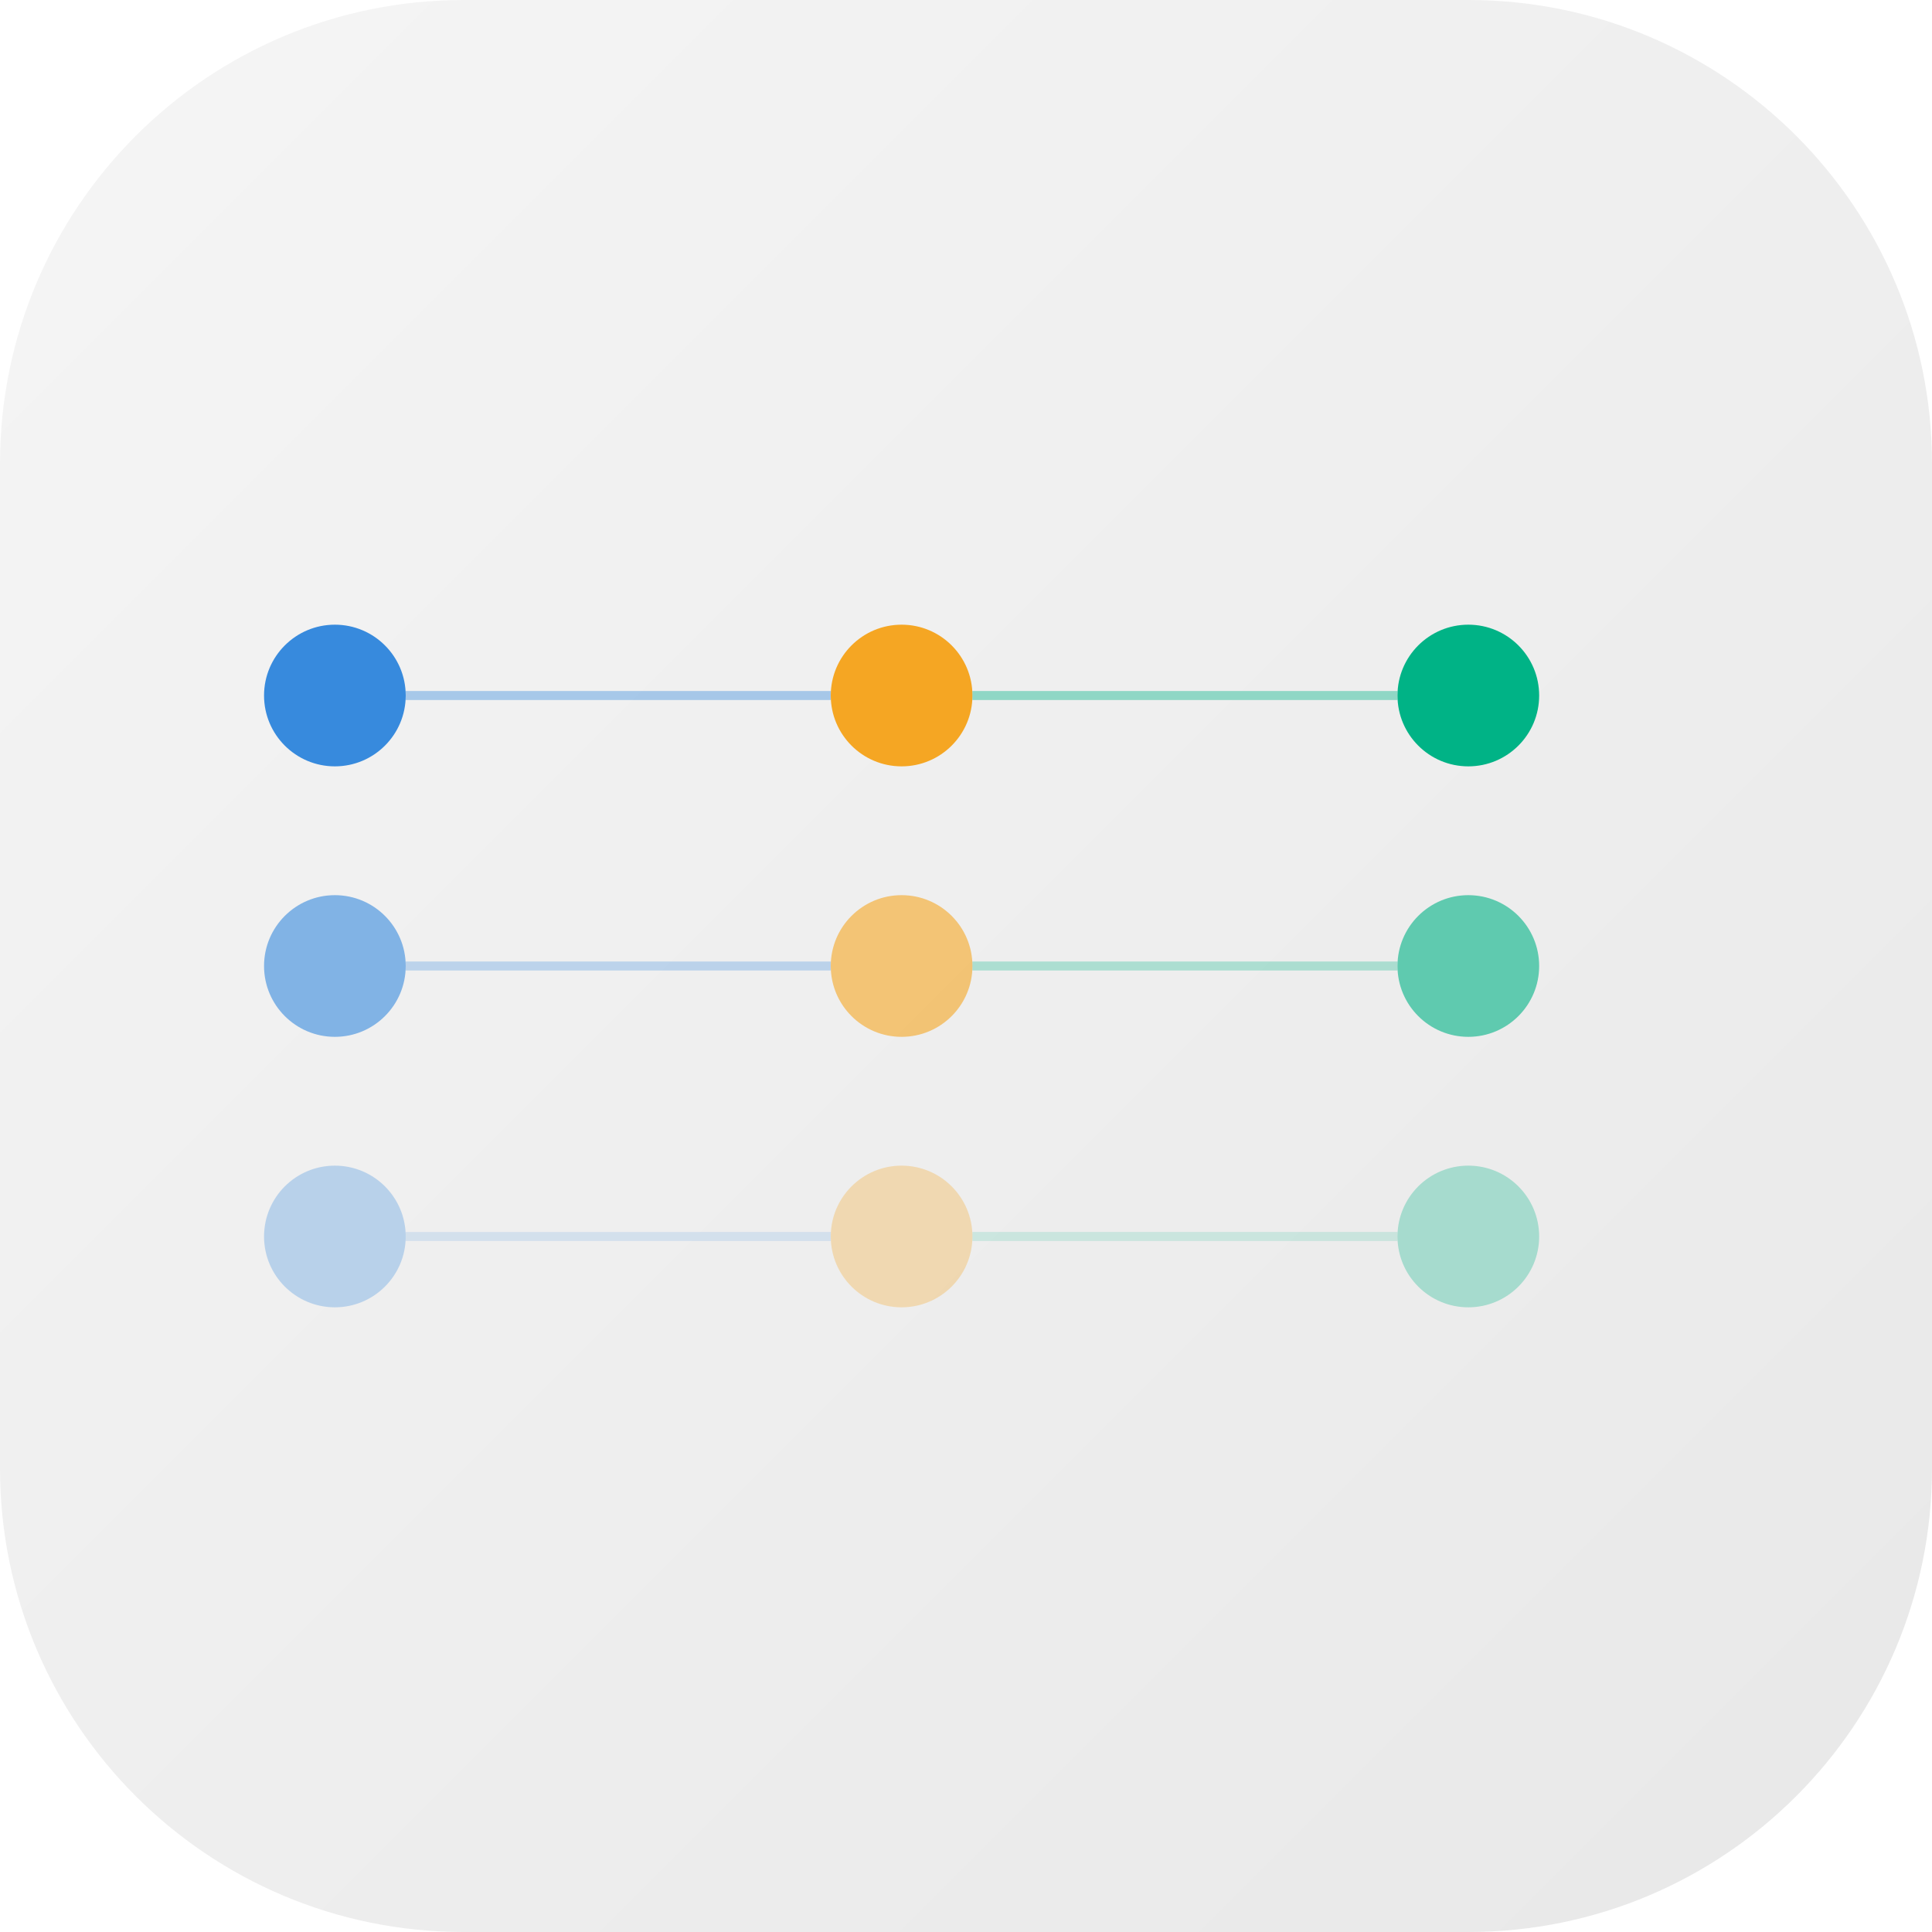
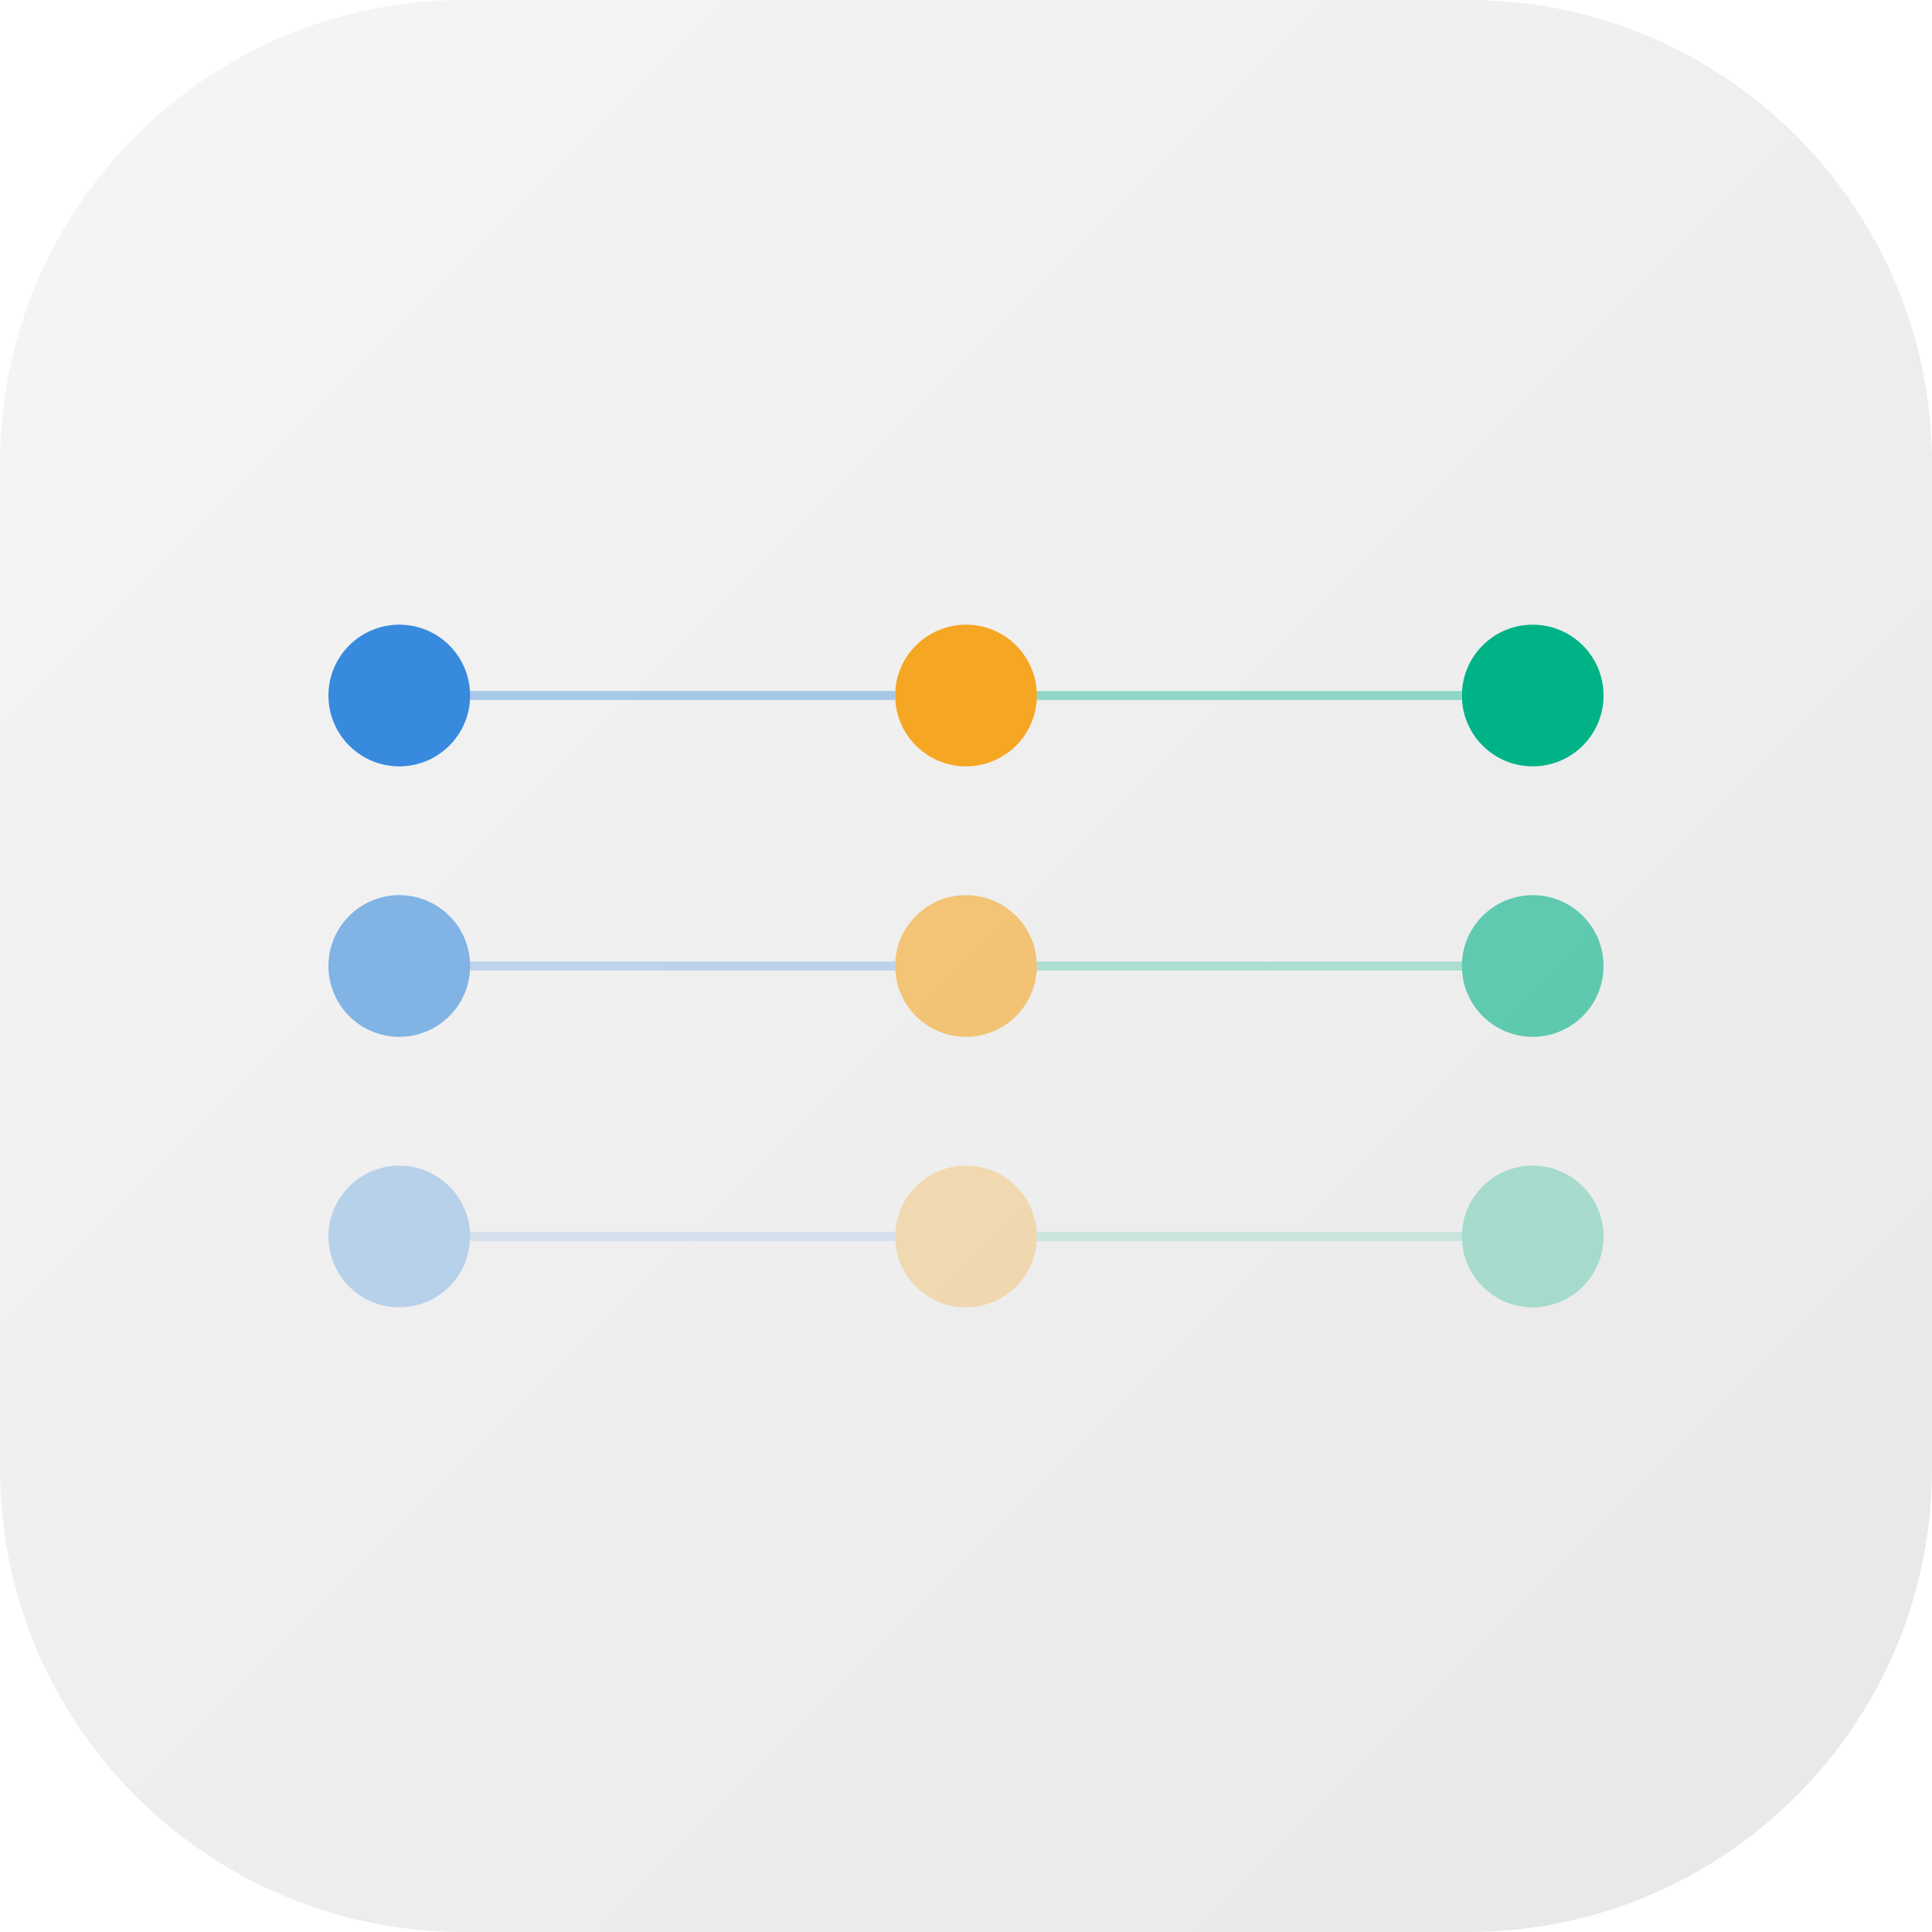
<svg xmlns="http://www.w3.org/2000/svg" viewBox="0 0 300 300" width="300" height="300">
  <defs>
    <clipPath id="ic">
      <rect x="0" y="0" width="300" height="300" rx="72" />
    </clipPath>
    <linearGradient id="bg" x1="0" y1="0" x2="1" y2="1">
      <stop offset="0%" stop-color="#f5f5f5" />
      <stop offset="100%" stop-color="#e8e8e8" />
    </linearGradient>
  </defs>
  <rect x="0" y="0" width="300" height="300" rx="72" fill="url(#bg)" />
  <g clip-path="url(#ic)">
-     <circle cx="52" cy="108" r="11" fill="#378ADD" />
-     <circle cx="52" cy="150" r="11" fill="#378ADD" opacity="0.6" />
-     <circle cx="52" cy="192" r="11" fill="#378ADD" opacity="0.3" />
-     <line x1="63" y1="108" x2="129" y2="108" stroke="#378ADD" stroke-width="1.4" opacity="0.4" />
-     <line x1="63" y1="150" x2="129" y2="150" stroke="#378ADD" stroke-width="1.4" opacity="0.28" />
-     <line x1="63" y1="192" x2="129" y2="192" stroke="#378ADD" stroke-width="1.4" opacity="0.15" />
-     <circle cx="140" cy="108" r="11" fill="#F5A623" />
-     <circle cx="140" cy="150" r="11" fill="#F5A623" opacity="0.6" />
-     <circle cx="140" cy="192" r="11" fill="#F5A623" opacity="0.3" />
-     <line x1="151" y1="108" x2="217" y2="108" stroke="#00B386" stroke-width="1.4" opacity="0.4" />
-     <line x1="151" y1="150" x2="217" y2="150" stroke="#00B386" stroke-width="1.4" opacity="0.28" />
-     <line x1="151" y1="192" x2="217" y2="192" stroke="#00B386" stroke-width="1.4" opacity="0.15" />
-     <circle cx="228" cy="108" r="11" fill="#00B386" />
-     <circle cx="228" cy="150" r="11" fill="#00B386" opacity="0.6" />
-     <circle cx="228" cy="192" r="11" fill="#00B386" opacity="0.3" />
+     <circle cx="62" cy="108" r="11" fill="#378ADD" />
+     <circle cx="62" cy="150" r="11" fill="#378ADD" opacity="0.6" />
+     <circle cx="62" cy="192" r="11" fill="#378ADD" opacity="0.3" />
+     <line x1="73" y1="108" x2="139" y2="108" stroke="#378ADD" stroke-width="1.4" opacity="0.4" />
+     <line x1="73" y1="150" x2="139" y2="150" stroke="#378ADD" stroke-width="1.4" opacity="0.28" />
+     <line x1="73" y1="192" x2="139" y2="192" stroke="#378ADD" stroke-width="1.4" opacity="0.15" />
+     <circle cx="150" cy="108" r="11" fill="#F5A623" />
+     <circle cx="150" cy="150" r="11" fill="#F5A623" opacity="0.6" />
+     <circle cx="150" cy="192" r="11" fill="#F5A623" opacity="0.3" />
+     <line x1="161" y1="108" x2="227" y2="108" stroke="#00B386" stroke-width="1.4" opacity="0.4" />
+     <line x1="161" y1="150" x2="227" y2="150" stroke="#00B386" stroke-width="1.4" opacity="0.28" />
+     <line x1="161" y1="192" x2="227" y2="192" stroke="#00B386" stroke-width="1.4" opacity="0.15" />
+     <circle cx="238" cy="108" r="11" fill="#00B386" />
+     <circle cx="238" cy="150" r="11" fill="#00B386" opacity="0.6" />
+     <circle cx="238" cy="192" r="11" fill="#00B386" opacity="0.3" />
  </g>
</svg>
